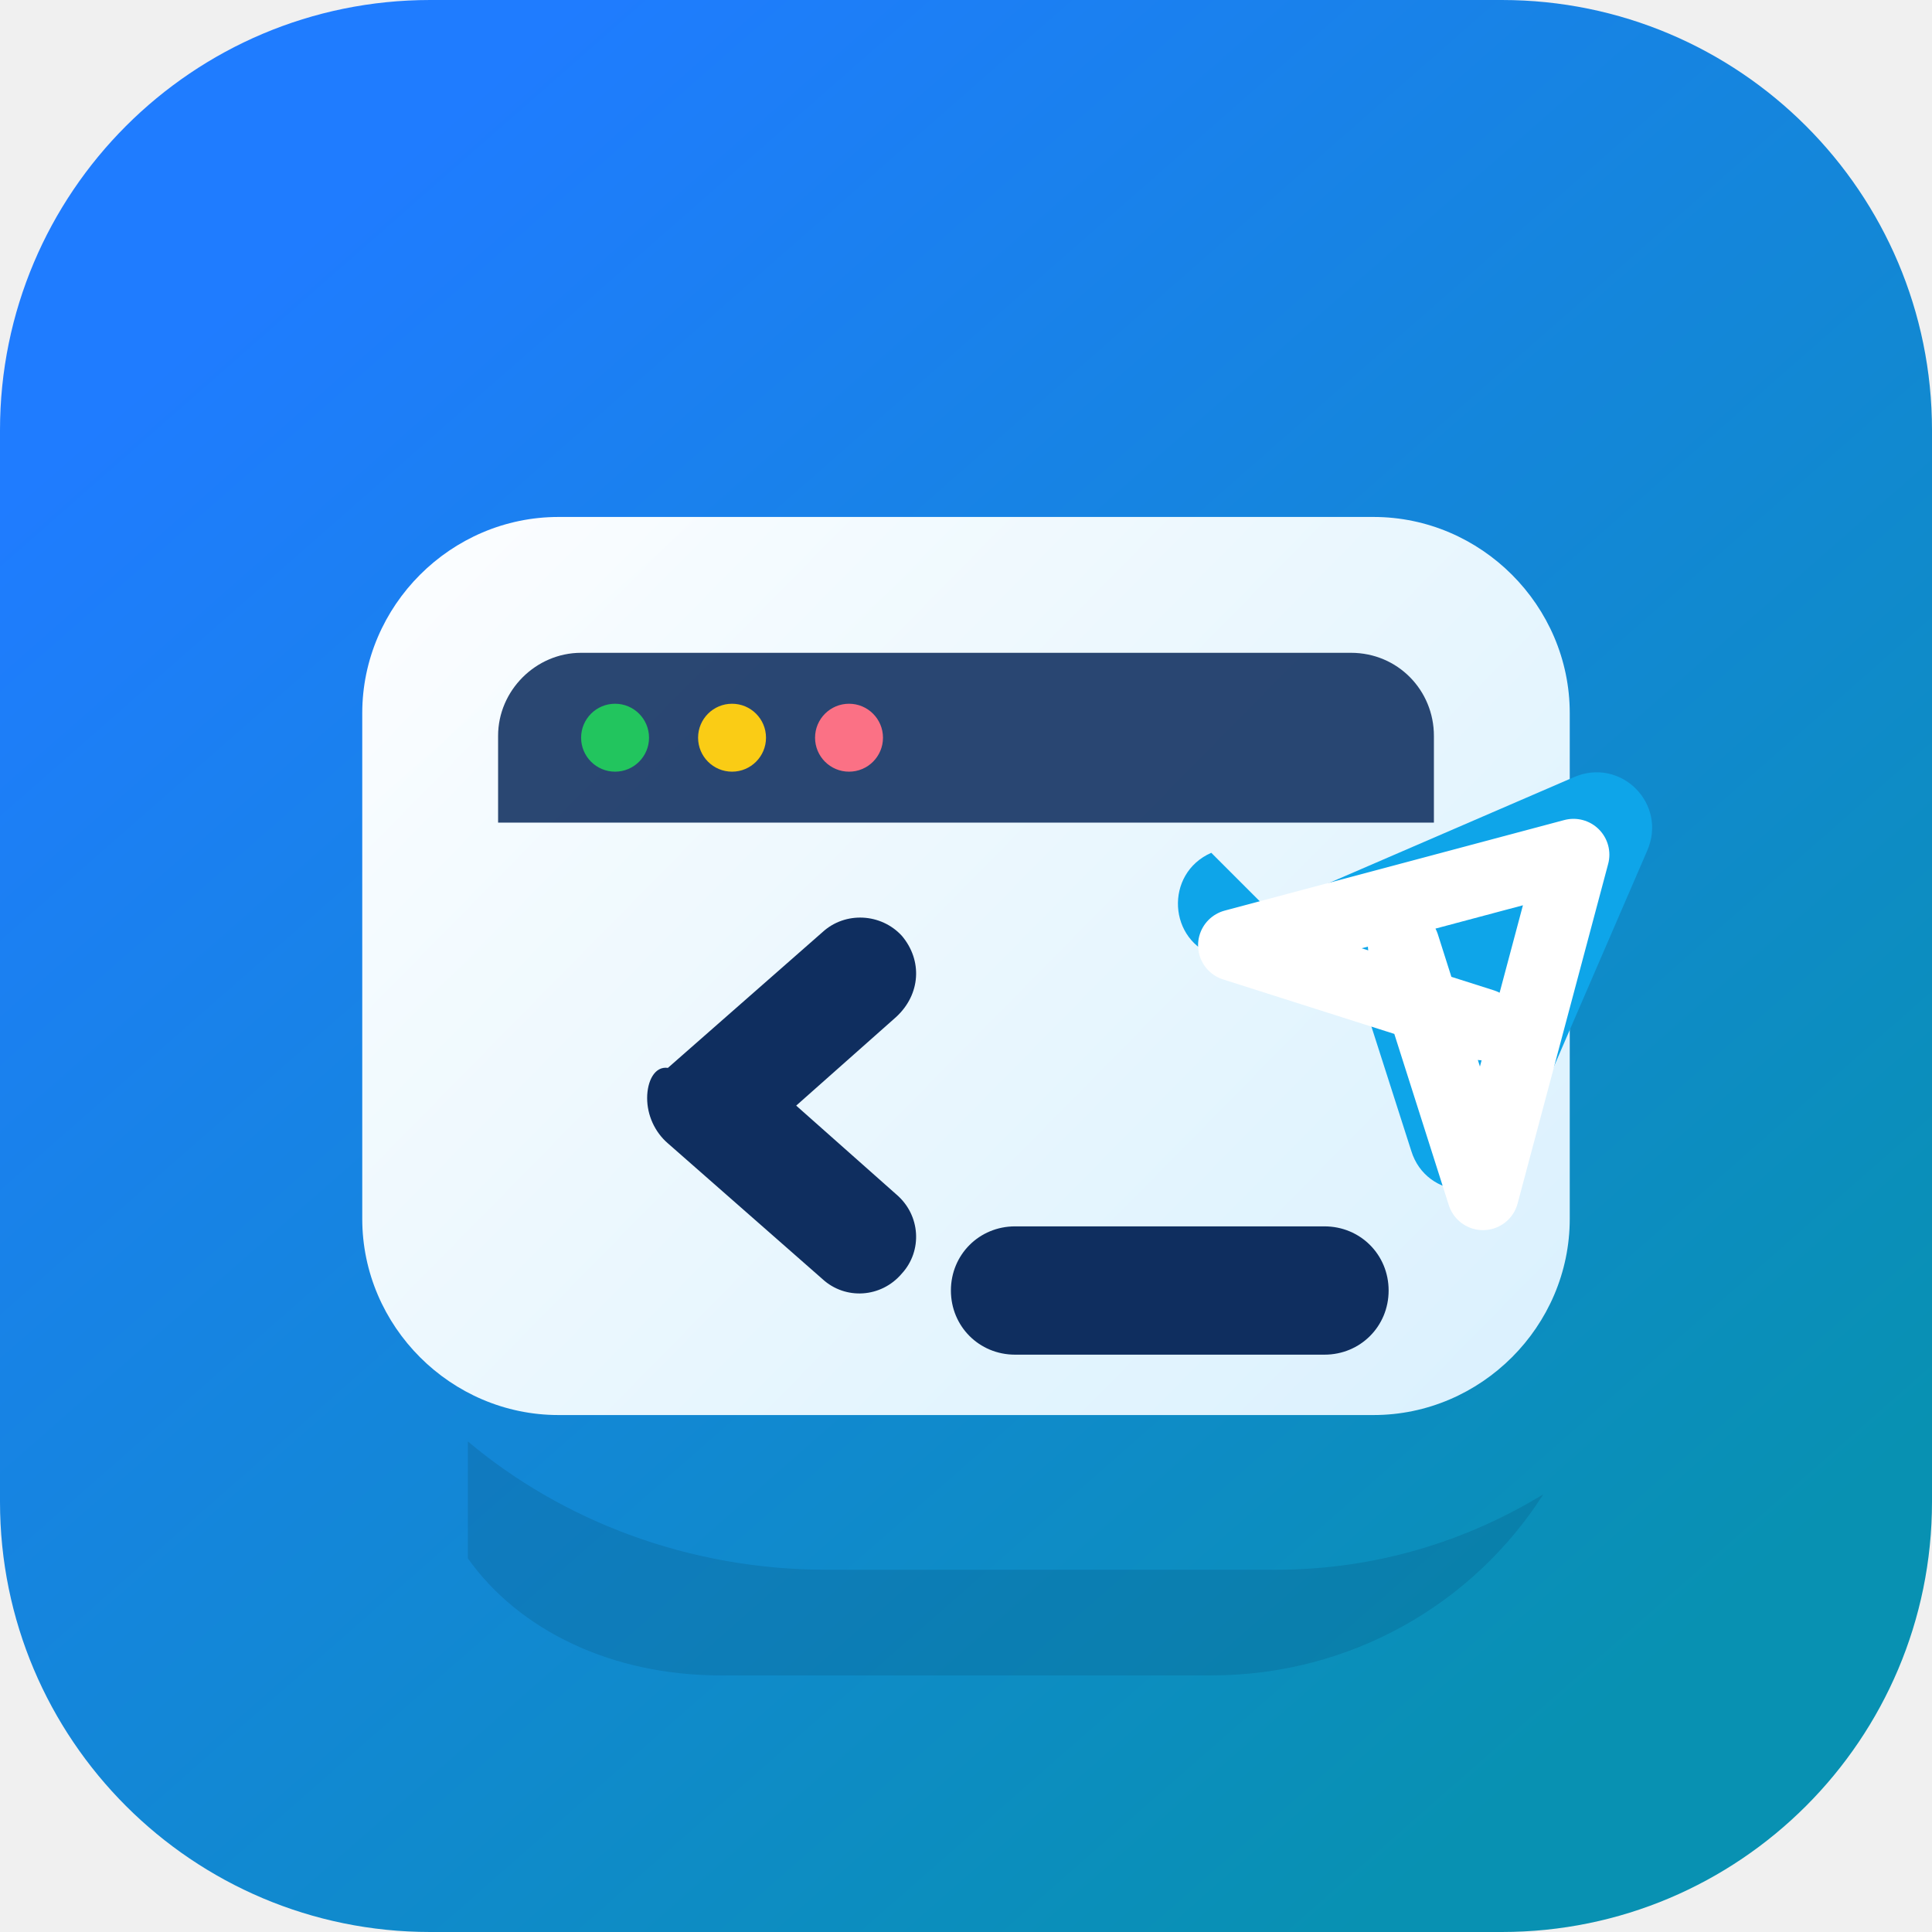
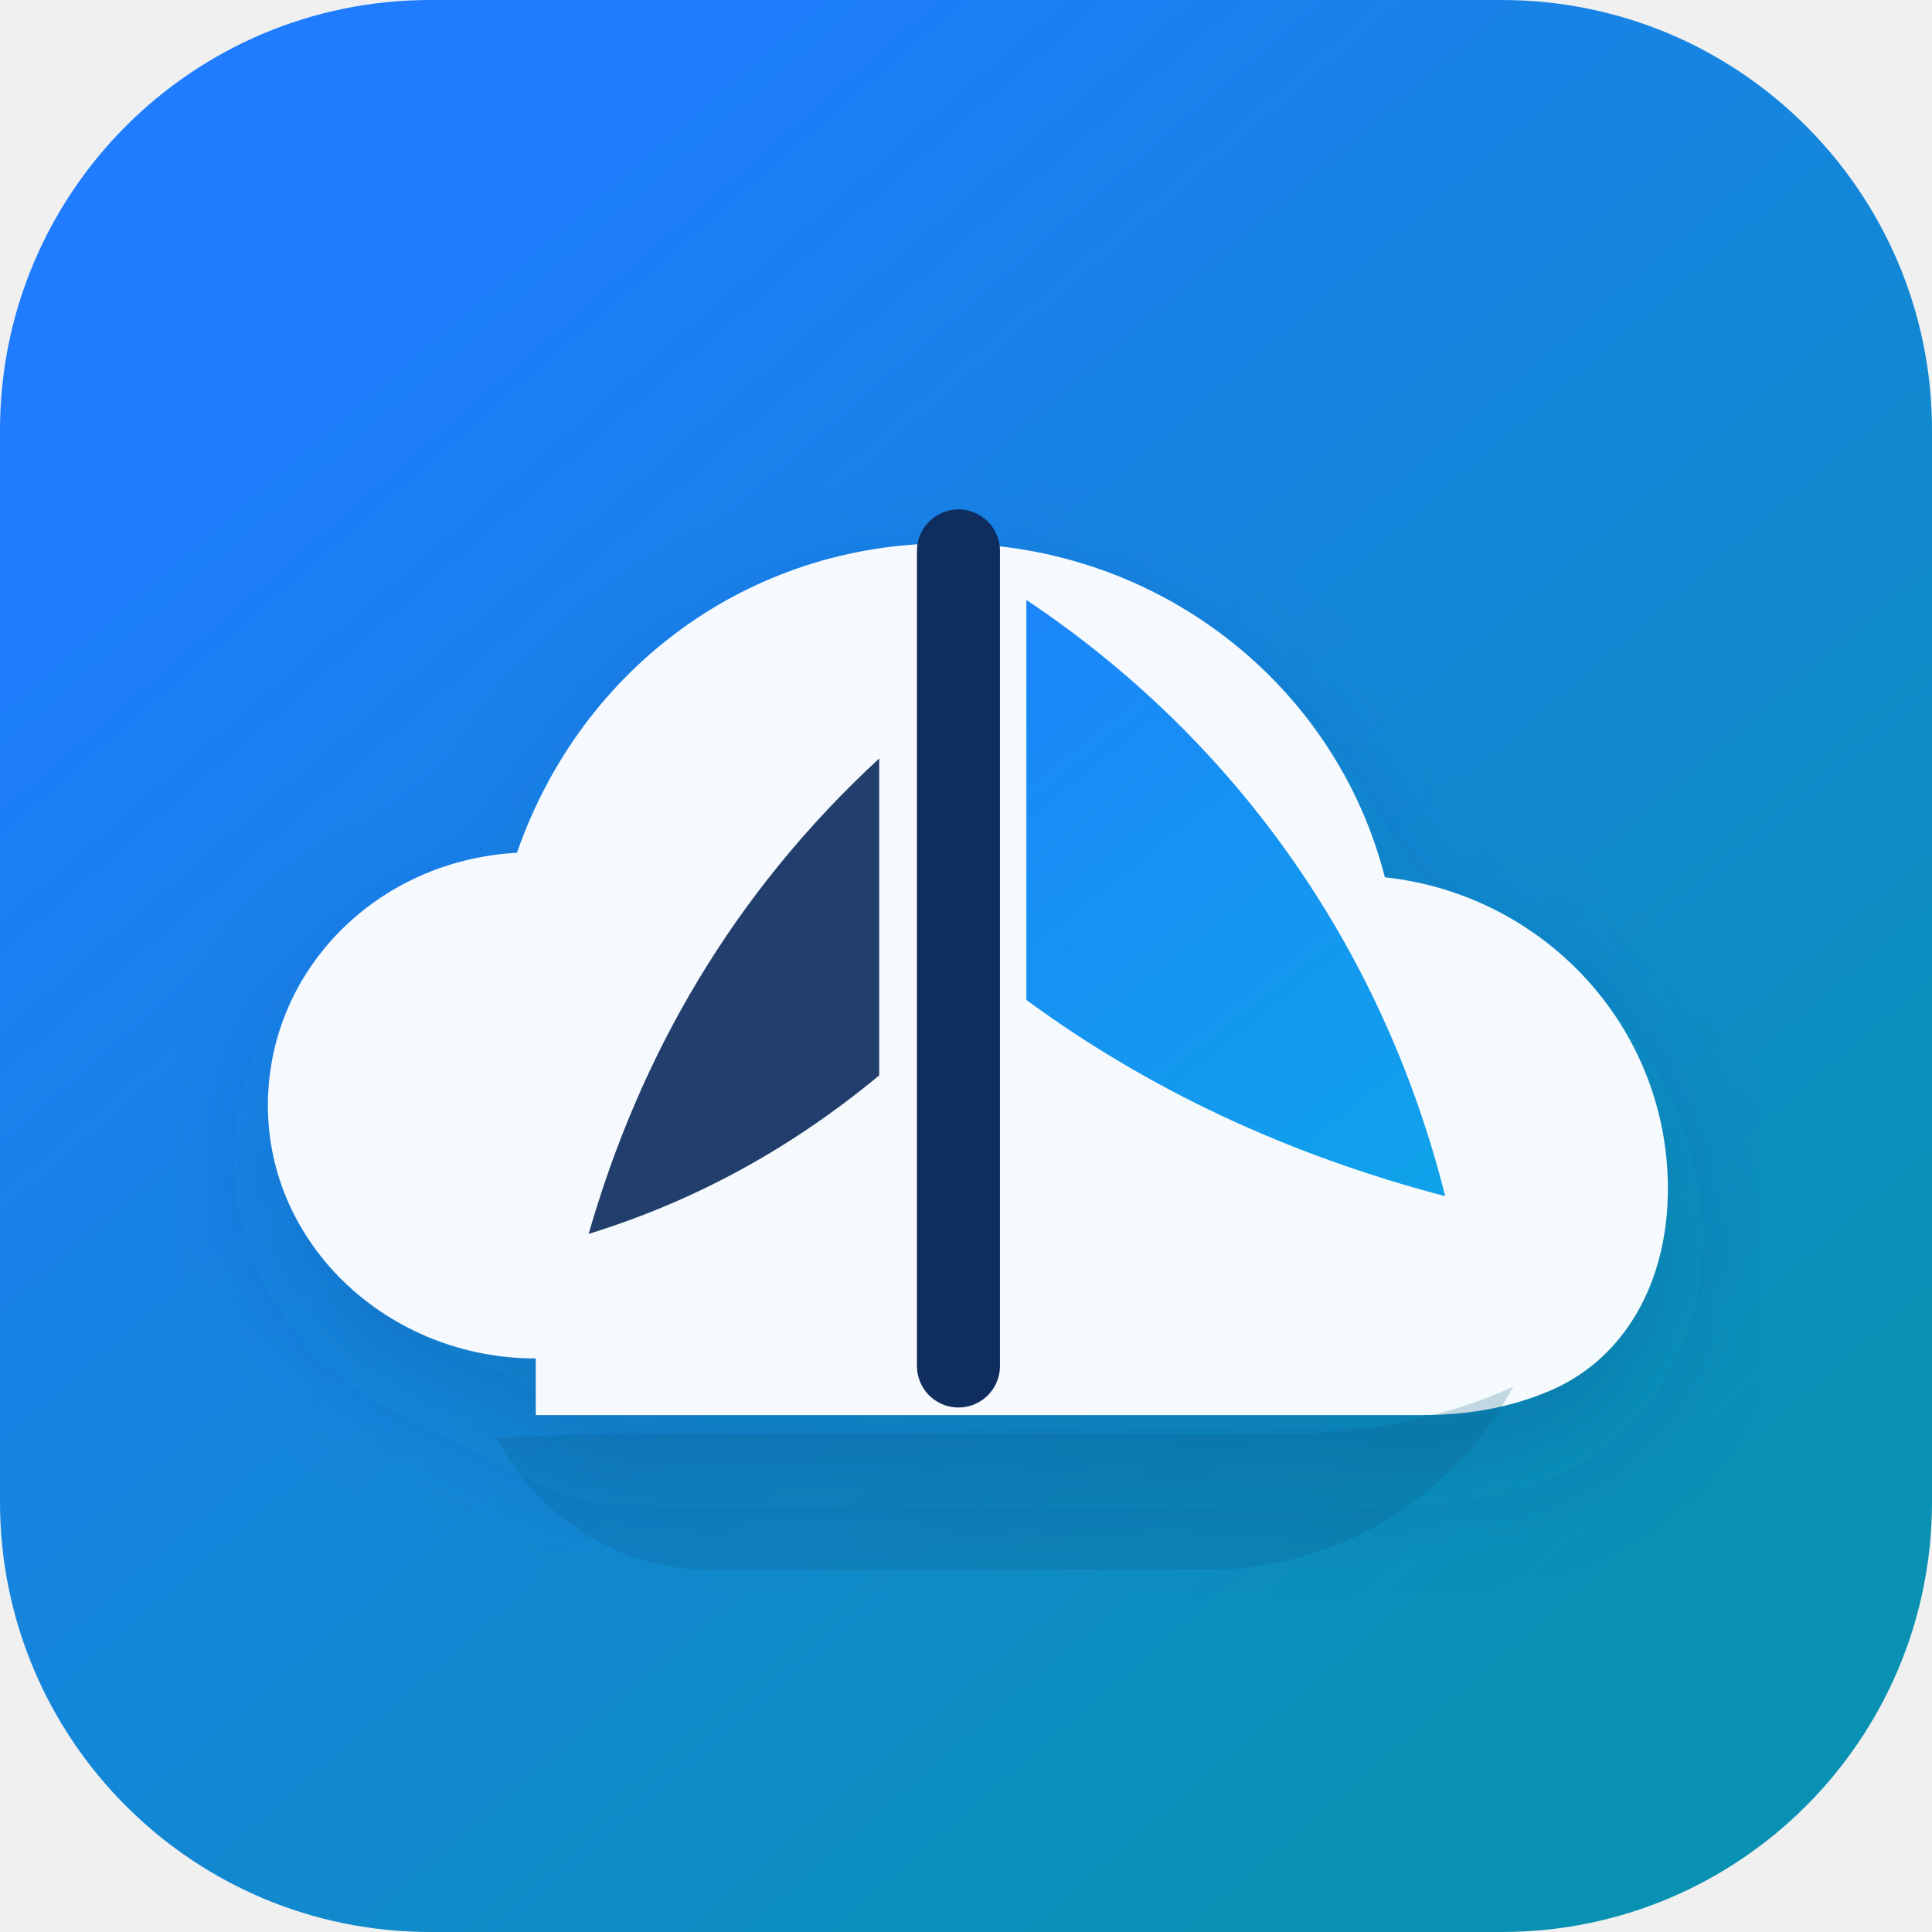
<svg xmlns="http://www.w3.org/2000/svg" viewBox="0 0 1024 1024">
  <defs>
-     <linearGradient id="bg" x1="168" y1="120" x2="856" y2="904" gradientUnits="userSpaceOnUse">
+     <linearGradient id="bg" x1="180" y1="128" x2="844" y2="896" gradientUnits="userSpaceOnUse">
      <stop offset="0" stop-color="#1F7CFF" />
      <stop offset="1" stop-color="#0891B2" />
    </linearGradient>
-     <linearGradient id="panel" x1="256" y1="260" x2="768" y2="764" gradientUnits="userSpaceOnUse">
-       <stop offset="0" stop-color="#FFFFFF" />
-       <stop offset="1" stop-color="#DFF3FF" />
+     <linearGradient id="sail" x1="380" y1="286" x2="720" y2="712" gradientUnits="userSpaceOnUse">
+       <stop offset="0" stop-color="#1F7CFF" />
+       <stop offset="1" stop-color="#0EA5E9" />
    </linearGradient>
+     <filter id="softShadow" x="92" y="112" width="840" height="760" filterUnits="userSpaceOnUse" color-interpolation-filters="sRGB">
+       <feDropShadow dx="0" dy="28" stdDeviation="32" flood-color="#063D73" flood-opacity=".20" />
+     </filter>
  </defs>
  <rect width="1024" height="1024" rx="228" fill="url(#bg)" />
-   <path d="M296 274h432c57 0 104 47 104 104v268c0 57-47 104-104 104H296c-57 0-104-47-104-104V378c0-57 47-104 104-104Z" fill="url(#panel)" opacity=".98" />
-   <path d="M308 346h408c25 0 44 20 44 44v46H264v-46c0-24 20-44 44-44Z" fill="#0F2E5F" opacity=".88" />
-   <circle cx="326" cy="391" r="18" fill="#22C55E" />
-   <circle cx="388" cy="391" r="18" fill="#FACC15" />
-   <circle cx="450" cy="391" r="18" fill="#FB7185" />
-   <path d="M354 566l82-72c12-11 31-10 42 2 11 13 10 31-3 43l-53 47 53 47c13 11 14 30 3 42-11 13-30 14-42 3l-82-72c-7-6-11-15-11-24s4-17 11-16Z" fill="#0F2E5F" />
-   <path d="M538 650h164c19 0 34 15 34 34s-15 34-34 34H538c-19 0-34-15-34-34s15-34 34-34Z" fill="#0F2E5F" />
-   <path d="M672 482l162-70c25-11 50 14 39 39l-70 162c-11 25-47 23-55-3l-25-78-78-25c-26-8-28-44-3-55Z" fill="#0EA5E9" />
-   <path d="M744 501l42 132 48-180-180 48 132 42" fill="none" stroke="#FFFFFF" stroke-width="38" stroke-linecap="round" stroke-linejoin="round" />
-   <path d="M248 764c50 42 117 68 190 68h238c53 0 101-15 142-40-37 58-102 96-176 96H382c-58 0-107-24-134-62v-62Z" fill="#075985" opacity=".28" />
+   <path d="M284 720c-78 0-142-60-142-134 0-72 58-130 132-134 34-98 123-164 228-164 112 0 206 75 232 177 84 9 150 79 150 165 0 50-23 89-60 106-20 9-43 14-70 14H284Z" fill="#FFFFFF" opacity=".96" filter="url(#softShadow)" />
+   <path d="M508 292v432" fill="none" stroke="#0F2E5F" stroke-width="44" stroke-linecap="round" />
+   <path d="M544 318c108 72 188 181 222 316-84-22-158-57-222-104V318Z" fill="url(#sail)" />
+   <path d="M466 402c-78 72-127 158-154 252 58-18 108-46 154-84V402Z" fill="#0F2E5F" opacity=".92" />
+   <path d="M333 760h346c46 0 88-9 123-25-31 58-92 97-162 97H376c-48 0-91-28-113-70 22-1 45-2 70-2Z" fill="#075985" opacity=".22" />
</svg>
